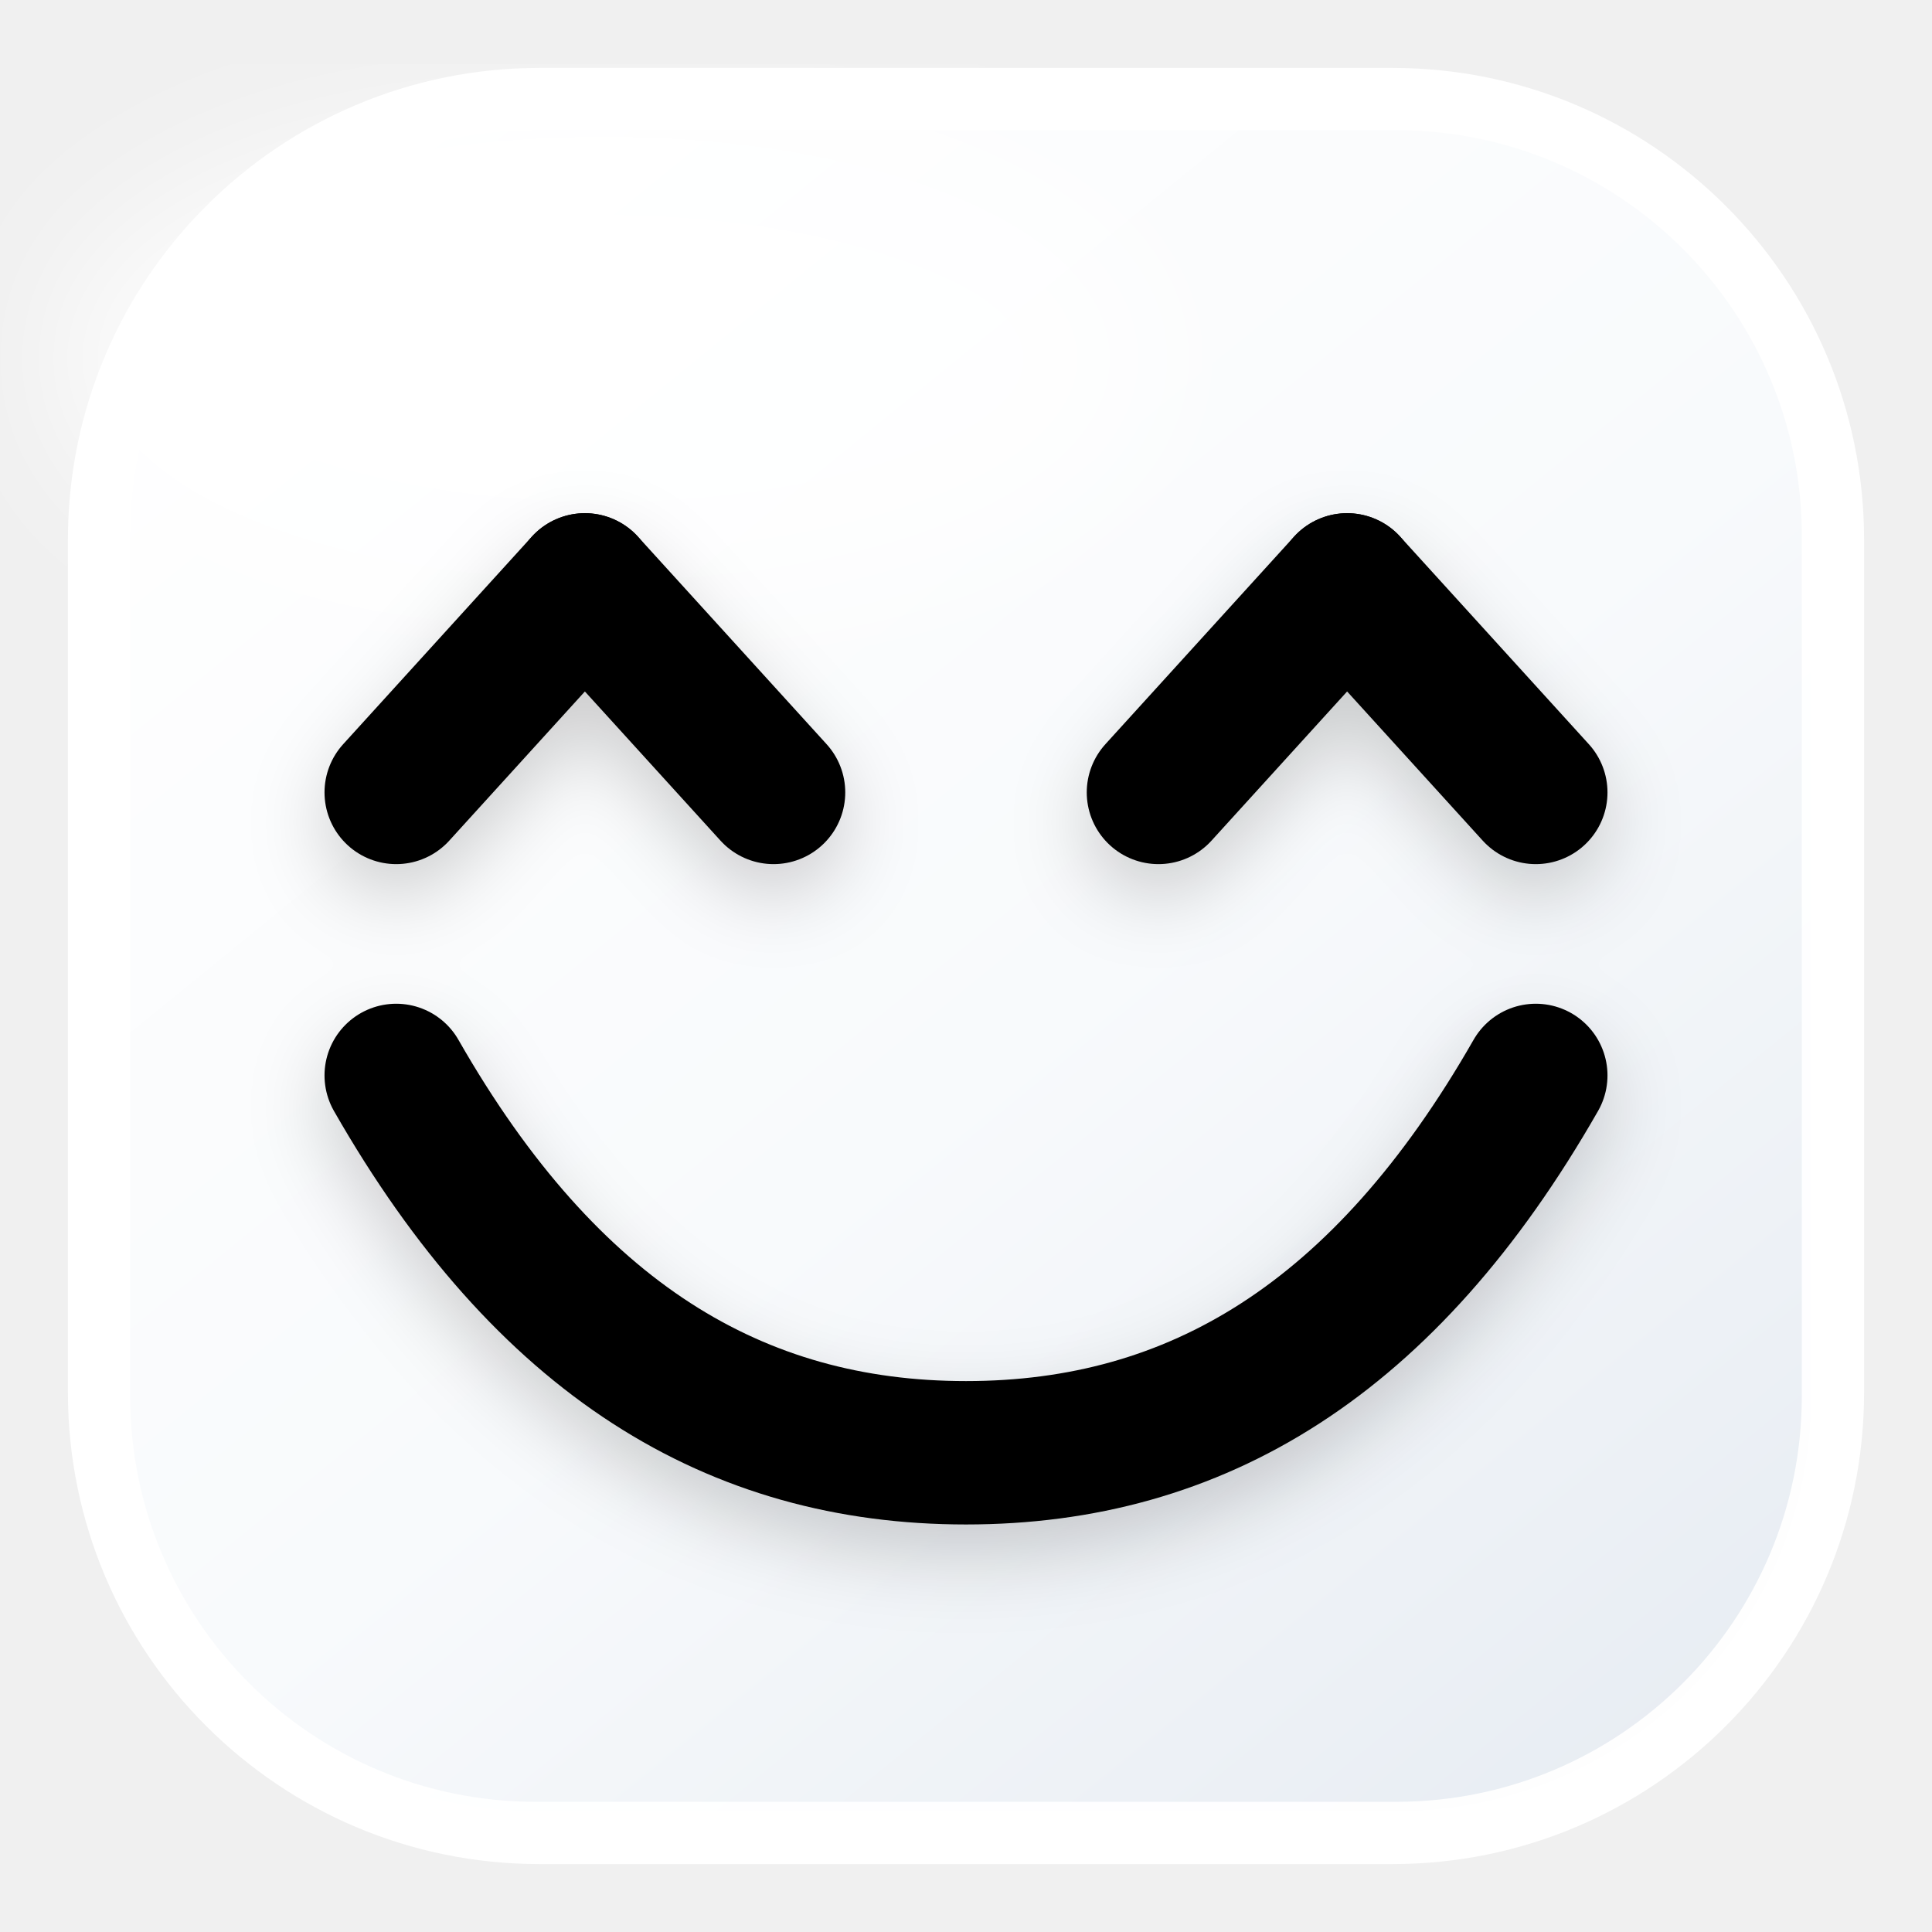
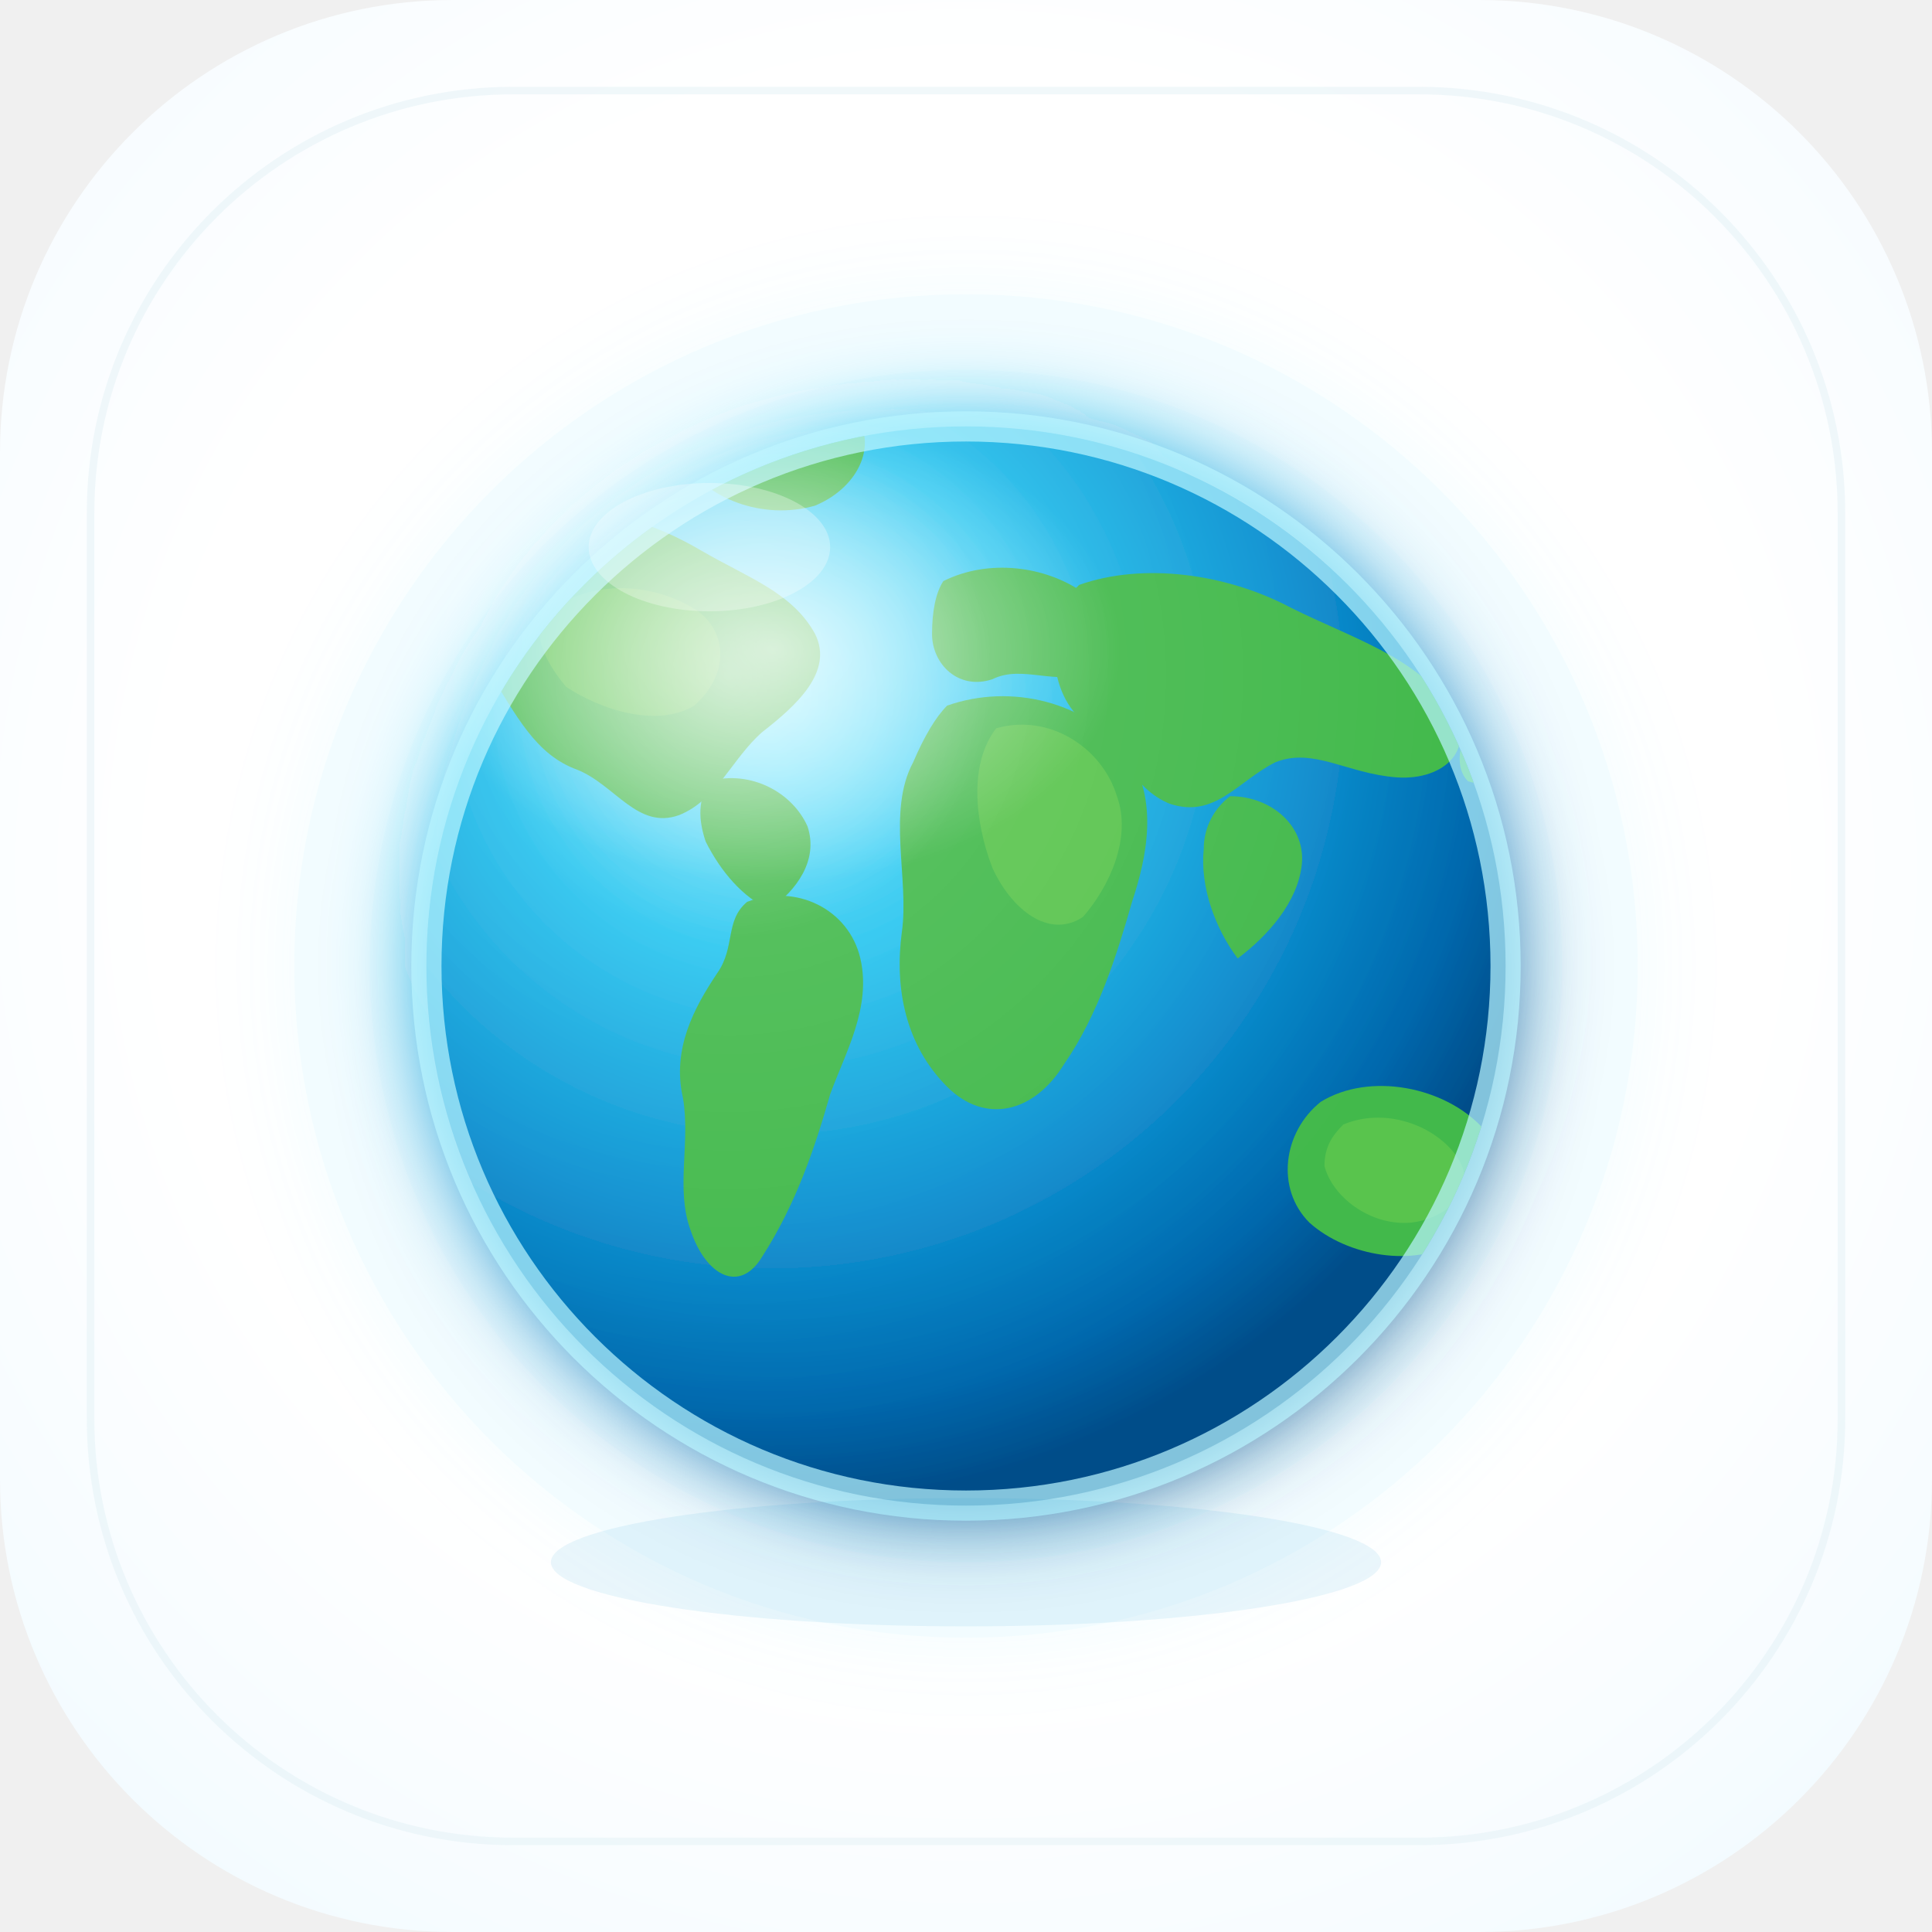
<svg xmlns="http://www.w3.org/2000/svg" viewBox="0 0 512 512" width="512" height="512">
  <defs>
-     <linearGradient id="glass" x1="80" y1="40" x2="430" y2="470" gradientUnits="userSpaceOnUse">
+     <radialGradient id="bg" cx="50%" cy="45%" r="75%">
      <stop offset="0" stop-color="#FFFFFF" />
-       <stop offset="0.55" stop-color="#F8FAFC" />
-       <stop offset="1" stop-color="#E8EDF3" />
-     </linearGradient>
-     <filter id="shadow" x="-40%" y="-40%" width="180%" height="180%">
-       <feDropShadow dx="0" dy="8" stdDeviation="10" flood-color="#000000" flood-opacity=".18" />
+       <stop offset="0.55" stop-color="#FFFFFF" />
+       <stop offset="0.78" stop-color="#F7FCFF" />
+       <stop offset="1" stop-color="#ECFAFF" />
+     </radialGradient>
+     <radialGradient id="ocean" cx="32%" cy="25%" r="75%">
+       <stop offset="0" stop-color="#72E9FF" />
+       <stop offset="0.32" stop-color="#27C5EF" />
+       <stop offset="0.65" stop-color="#078FD0" />
+       <stop offset="0.88" stop-color="#0568AD" />
+       <stop offset="1" stop-color="#034D89" />
+     </radialGradient>
+     <radialGradient id="earthLight" cx="28%" cy="23%" r="70%">
+       <stop offset="0" stop-color="#FFFFFF" stop-opacity=".5" />
+       <stop offset=".35" stop-color="#FFFFFF" stop-opacity=".1" />
+       <stop offset="1" stop-color="#FFFFFF" stop-opacity="0" />
+     </radialGradient>
+     <radialGradient id="shine">
+       <stop offset="0" stop-color="#FFFFFF" stop-opacity=".65" />
+       <stop offset="1" stop-color="#FFFFFF" stop-opacity="0" />
+     </radialGradient>
+     <filter id="glow" x="-60%" y="-60%" width="220%" height="220%">
+       <feGaussianBlur stdDeviation="12" result="blur" />
+       <feMerge>
+         <feMergeNode in="blur" />
+         <feMergeNode in="SourceGraphic" />
+       </feMerge>
    </filter>
-     <filter id="blur">
-       <feGaussianBlur stdDeviation="18" />
-     </filter>
+     <clipPath id="earthClip">
+       <circle cx="256" cy="256" r="143" />
+     </clipPath>
  </defs>
-   <rect x="18" y="18" width="476" height="476" rx="125" fill="#FFFFFF" />
-   <rect x="32" y="32" width="448" height="448" rx="110" fill="url(#glass)" />
-   <ellipse cx="160" cy="95" rx="145" ry="65" fill="#FFFFFF" opacity=".8" filter="url(#blur)" />
-   <g fill="none" stroke="#050505" stroke-width="38" stroke-linecap="round" stroke-linejoin="round" filter="url(#shadow)">
-     <path d="M105 210 L155 155" />
-     <path d="M155 155 L205 210" />
-     <path d="       M105 285       C145 355 195 385 256 385       C317 385 367 355 407 285     " />
-     <path d="M307 210 L357 155" />
-     <path d="M357 155 L407 210" />
+   <rect width="512" height="512" rx="120" fill="url(#bg)" />
+   <circle cx="256" cy="256" r="178" fill="#35D8FF" opacity=".07" filter="url(#glow)" />
+   <circle cx="256" cy="256" r="158" fill="#9DEEFF" opacity=".06" />
+   <circle cx="256" cy="256" r="143" fill="url(#ocean)" filter="url(#glow)" />
+   <g clip-path="url(#earthClip)" fill="#42B94B">
+     <path d="       M129 177       C122 163 130 149 146 140       C159 133 174 139 186 146       C198 153 210 157 216 168       C221 178 211 187 202 194       C194 201 190 212 180 216       C169 220 163 208 153 204       C142 200 137 190 129 177Z" />
+     <path d="       M188 207       C199 204 210 210 214 219       C217 228 211 236 204 241       C197 238 191 231 187 223       C185 217 185 212 188 207Z" />
+     <path d="       M198 239       C211 234 225 241 228 254       C231 267 224 279 220 290       C216 304 211 319 202 333       C196 343 187 338 183 326       C179 315 183 303 181 291       C178 278 184 267 190 258       C195 251 192 244 198 239Z" />
+     <path d="       M250 154       C262 148 277 150 287 157       C297 163 298 172 289 178       C280 182 271 176 263 180       C254 183 247 176 247 168       C247 162 248 157 250 154Z" />
+     <path d="       M251 187       C268 181 288 186 299 200       C307 212 304 227 300 239       C296 253 291 269 282 282       C274 295 261 298 251 288       C240 277 237 262 239 247       C241 233 235 215 242 202       C245 195 248 190 251 187Z" />
+     <path d="       M286 155       C303 149 325 152 342 161       C358 169 375 174 384 187       C392 198 383 207 370 206       C357 205 348 198 338 202       C328 207 322 217 310 213       C300 209 297 198 287 191       C277 183 277 163 286 155Z" />
+     <path d="       M326 211       C337 211 346 219 345 229       C344 239 336 248 328 254       C322 246 318 235 319 225       C319 219 322 214 326 211Z" />
+     <path d="       M391 190       C398 188 403 193 401 199       C399 205 394 209 389 207       C385 203 387 195 391 190Z" />
+     <path d="       M350 292       C363 284 383 288 393 299       C401 309 397 322 386 329       C375 336 357 333 347 324       C338 315 340 300 350 292Z" />
+     <path d="       M181 105       C196 96 216 99 226 109       C233 117 228 129 216 134       C202 138 187 132 181 122       C178 116 178 110 181 105Z" />
  </g>
-   <rect x="33" y="33" width="446" height="446" rx="109" fill="none" stroke="#FFFFFF" stroke-width="3" opacity=".95" />
+   <g clip-path="url(#earthClip)" fill="#65C94F" opacity=".65">
+     <path d="       M143 164       C155 153 173 154 185 162       C193 168 193 179 184 187       C174 193 159 188 150 182       C145 176 142 170 143 164Z" />
+     <path d="       M264 193       C278 189 292 198 296 211       C300 222 294 235 287 243       C278 249 268 241 263 230       C258 217 257 202 264 193Z" />
+     <path d="       M356 298       C368 293 382 299 387 308       C391 316 383 323 374 324       C363 325 353 317 351 309       C351 304 353 301 356 298Z" />
+   </g>
+   <circle cx="256" cy="256" r="143" fill="url(#earthLight)" />
+   <circle cx="256" cy="256" r="143" fill="none" stroke="#B9F5FF" stroke-width="8" opacity=".7" />
+   <ellipse cx="205" cy="172" rx="92" ry="62" fill="url(#shine)" />
+   <ellipse cx="188" cy="145" rx="32" ry="17" fill="#FFFFFF" opacity=".3" />
+   <ellipse cx="256" cy="414" rx="110" ry="17" fill="#008AC8" opacity=".08" />
+   <rect x="24" y="24" width="464" height="464" rx="112" fill="none" stroke="#DCEEF3" stroke-width="2" opacity=".4" />
</svg>
